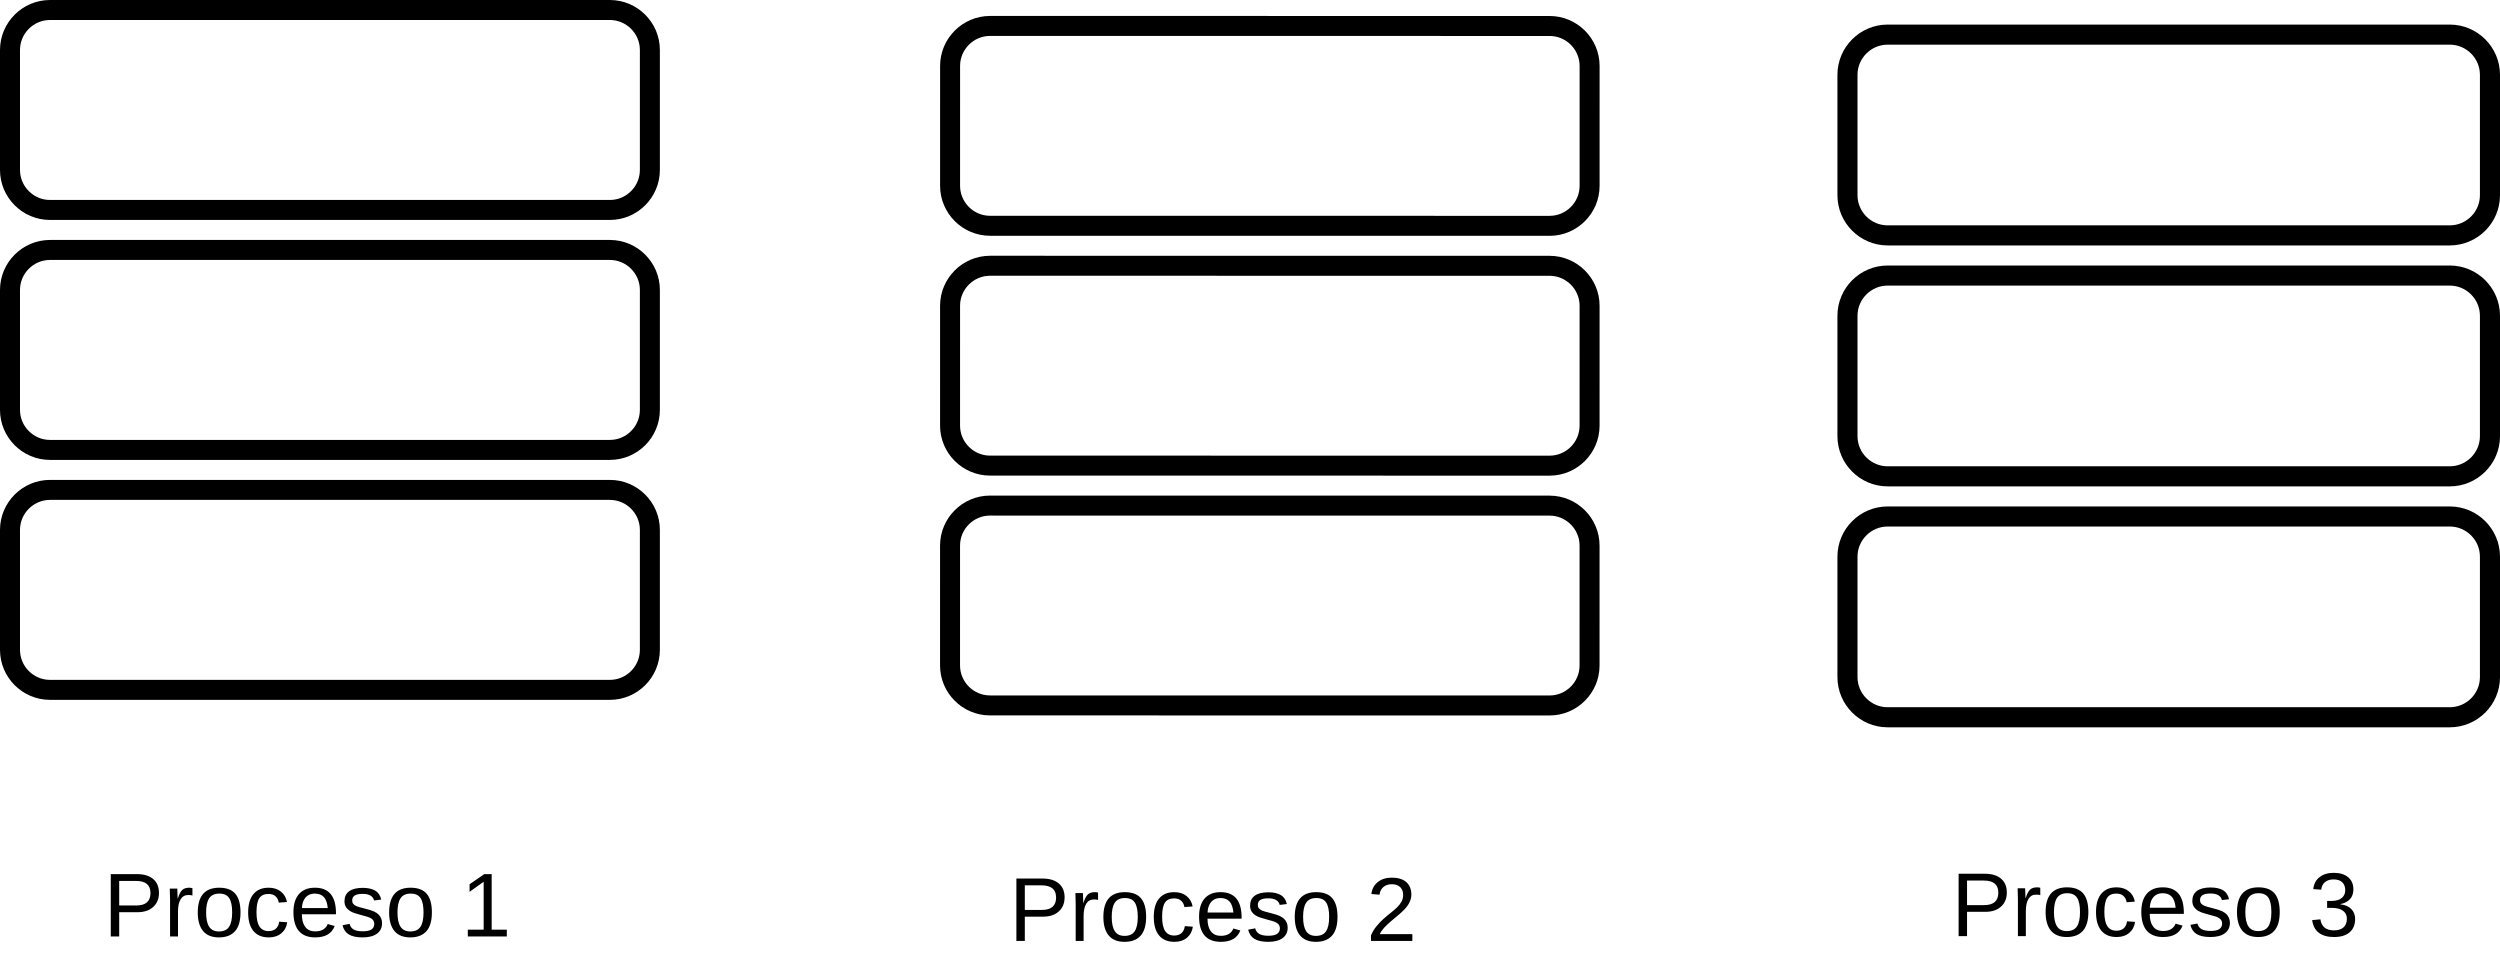
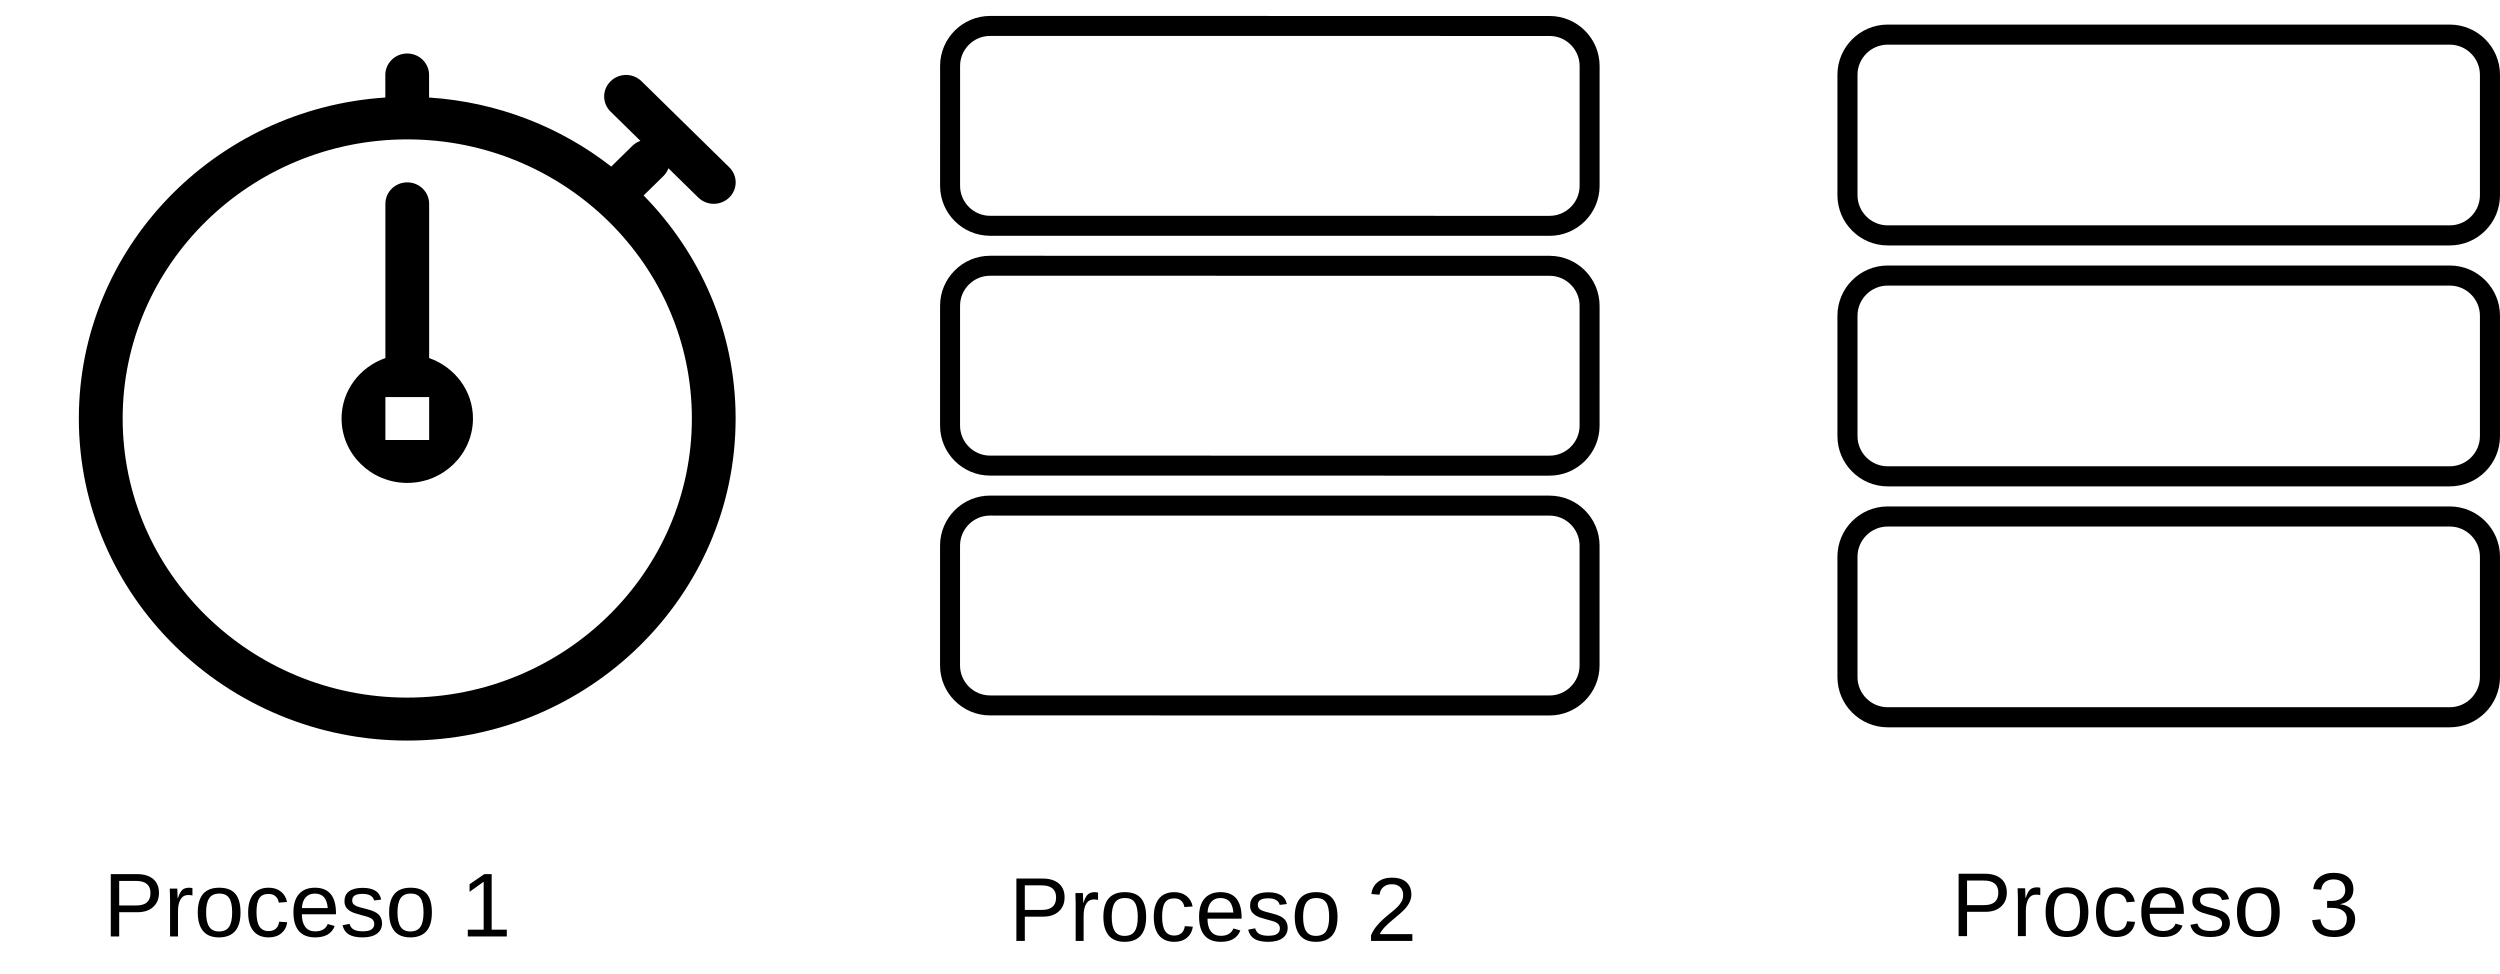
<svg xmlns="http://www.w3.org/2000/svg" width="146.019mm" height="56.866mm" viewBox="0 0 146.019 56.866" version="1.1" id="svg8">
  <defs id="defs2" />
  <g id="layer1" transform="translate(-30.55594,-46.31707)">
    <g id="g3840" transform="matrix(0.2645833,0,0,0.2645833,-25.34243,-9.316663)">
-       <g id="g3796" transform="matrix(4.41419,0,0,4.41419,178.163,181.577)" style="vector-effect:non-scaling-stroke;fill:none;stroke:#000000;stroke-width:1px" topico="/PM/tnt/p1">
-         <path id="path3790" d="M 38,7 H 10 C 8.9,7 8,7.9 8,9 v 6 c 0,1.1 0.9,2 2,2 h 28 c 1.1,0 2,-0.9 2,-2 V 9 C 40,7.9 39.1,7 38,7 Z" />
-         <path id="path3792" d="M 38,19 H 10 c -1.1,0 -2,0.9 -2,2 v 6 c 0,1.1 0.9,2 2,2 h 28 c 1.1,0 2,-0.9 2,-2 v -6 c 0,-1.1 -0.9,-2 -2,-2 z" />
-         <path id="path3794" d="M 38,31 H 10 c -1.1,0 -2,0.9 -2,2 v 6 c 0,1.1 0.9,2 2,2 h 28 c 1.1,0 2,-0.9 2,-2 v -6 c 0,-1.1 -0.9,-2 -2,-2 z" />
-       </g>
      <g id="g3804" transform="matrix(4.41176,4.00257e-4,-4.00257e-4,4.41176,385.715,185.108)" style="vector-effect:non-scaling-stroke;fill:none;stroke:#000000;stroke-width:1px" topico="/PM/tnt/p2">
        <path id="path3798" d="M 38,7 H 10 C 8.9,7 8,7.9 8,9 v 6 c 0,1.1 0.9,2 2,2 h 28 c 1.1,0 2,-0.9 2,-2 V 9 C 40,7.9 39.1,7 38,7 Z" />
        <path id="path3800" d="M 38,19 H 10 c -1.1,0 -2,0.9 -2,2 v 6 c 0,1.1 0.9,2 2,2 h 28 c 1.1,0 2,-0.9 2,-2 v -6 c 0,-1.1 -0.9,-2 -2,-2 z" />
        <path id="path3802" d="M 38,31 H 10 c -1.1,0 -2,0.9 -2,2 v 6 c 0,1.1 0.9,2 2,2 h 28 c 1.1,0 2,-0.9 2,-2 v -6 c 0,-1.1 -0.9,-2 -2,-2 z" />
      </g>
      <g id="g3812" transform="matrix(4.43226,0,0,4.43226,583.646,186.886)" style="vector-effect:non-scaling-stroke;fill:none;stroke:#000000;stroke-width:1px" topico="/PM/tnt/p3">
        <path id="path3806" d="M 38,7 H 10 C 8.9,7 8,7.9 8,9 v 6 c 0,1.1 0.9,2 2,2 h 28 c 1.1,0 2,-0.9 2,-2 V 9 C 40,7.9 39.1,7 38,7 Z" />
        <path id="path3808" d="M 38,19 H 10 c -1.1,0 -2,0.9 -2,2 v 6 c 0,1.1 0.9,2 2,2 h 28 c 1.1,0 2,-0.9 2,-2 v -6 c 0,-1.1 -0.9,-2 -2,-2 z" />
        <path id="path3810" d="M 38,31 H 10 c -1.1,0 -2,0.9 -2,2 v 6 c 0,1.1 0.9,2 2,2 h 28 c 1.1,0 2,-0.9 2,-2 v -6 c 0,-1.1 -0.9,-2 -2,-2 z" />
      </g>
      <text style="font-size:20px;font-family:Arial;fill:#000000" y="417" x="234.081" id="e10_texte">Proceso 1</text>
      <text style="font-size:20px;font-family:Arial;fill:#000000" y="417.98" x="434" id="e11_texte">Proceso 2</text>
      <text style="font-size:20px;font-family:Arial;fill:#000000" y="416.919" x="642" id="e12_texte">Proceso 3</text>
    </g>
+     <g id="g27" transform="matrix(0.04175573,0,0,0.04094964,33.46558,49.03214)" topico="/PM/tnt/p1">
+       <path id="path25" d="m 950.4,215.4 c -6,6 -13.8,9 -21.7,9 -7.8,0 -15.7,-3 -21.7,-9 l -41.7,-41.7 c -1.5,4 -3.7,7.8 -6.9,11 l -27.8,27.8 c 79.5,82.6 128.7,194.6 128.7,318 C 959.4,783.9 753.3,990 500,990 246.7,990 40.6,783.9 40.6,530.6 40.6,287.6 230.3,88.7 469.3,72.8 V 40.6 C 469.3,23.7 483,10 499.9,10 c 16.9,0 30.6,13.7 30.6,30.6 v 32.2 c 95.9,6.4 183.8,42 254.8,98.5 l 29.8,-29.8 c 3.2,-3.2 7,-5.4 11,-6.9 L 784.4,92.9 c -12,-12 -12,-31.3 0,-43.3 12,-12 31.3,-12 43.3,0 l 122.5,122.5 c 12.2,12 12.2,31.3 0.2,43.3 z M 500,132.5 c -219.5,0 -398.1,178.6 -398.1,398.1 0,219.5 178.6,398.1 398.1,398.1 219.5,0 398.1,-178.6 398.1,-398.1 C 898.1,311.1 719.5,132.5 500,132.5 Z m 0,490 c -50.7,0 -91.9,-41.2 -91.9,-91.9 0,-39.9 25.7,-73.5 61.3,-86.2 v -220 c 0,-16.9 13.7,-30.6 30.6,-30.6 16.9,0 30.6,13.7 30.6,30.6 v 220 c 35.6,12.7 61.3,46.4 61.3,86.2 0,50.7 -41.2,91.9 -91.9,91.9 z M 530.6,500 h -61.2 v 61.3 h 61.2 z" />
+     </g>
  </g>
</svg>
